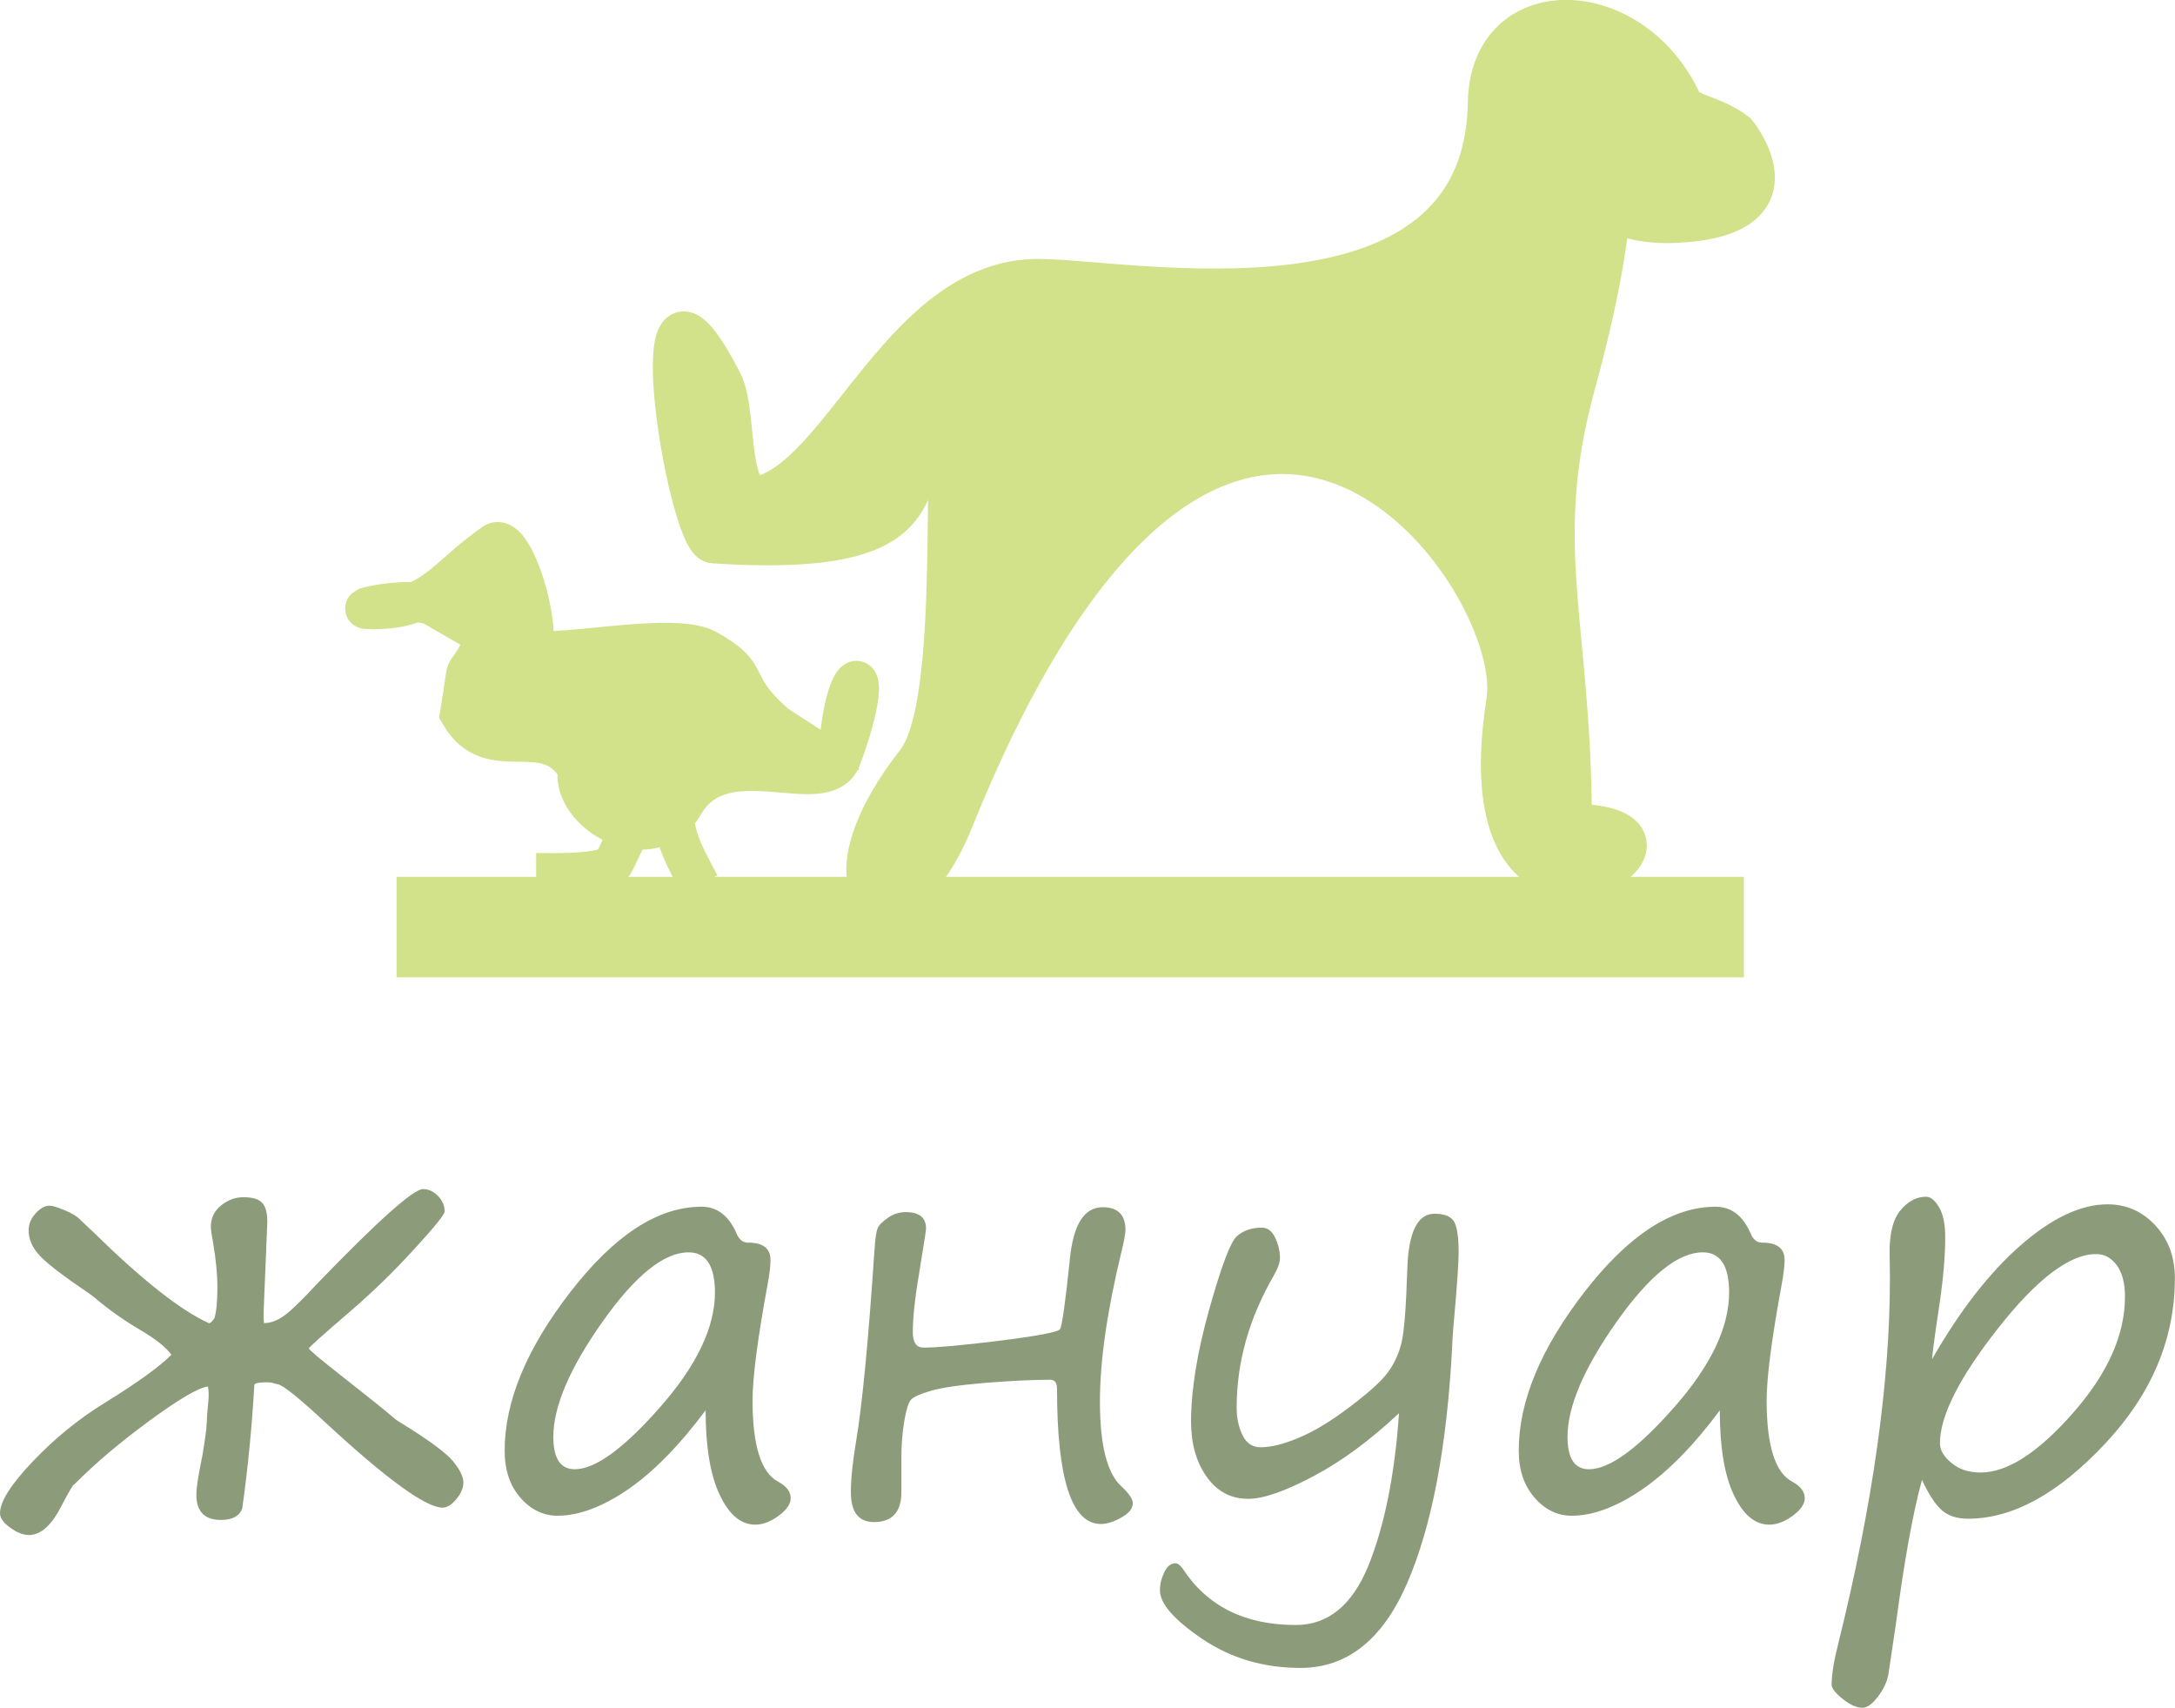
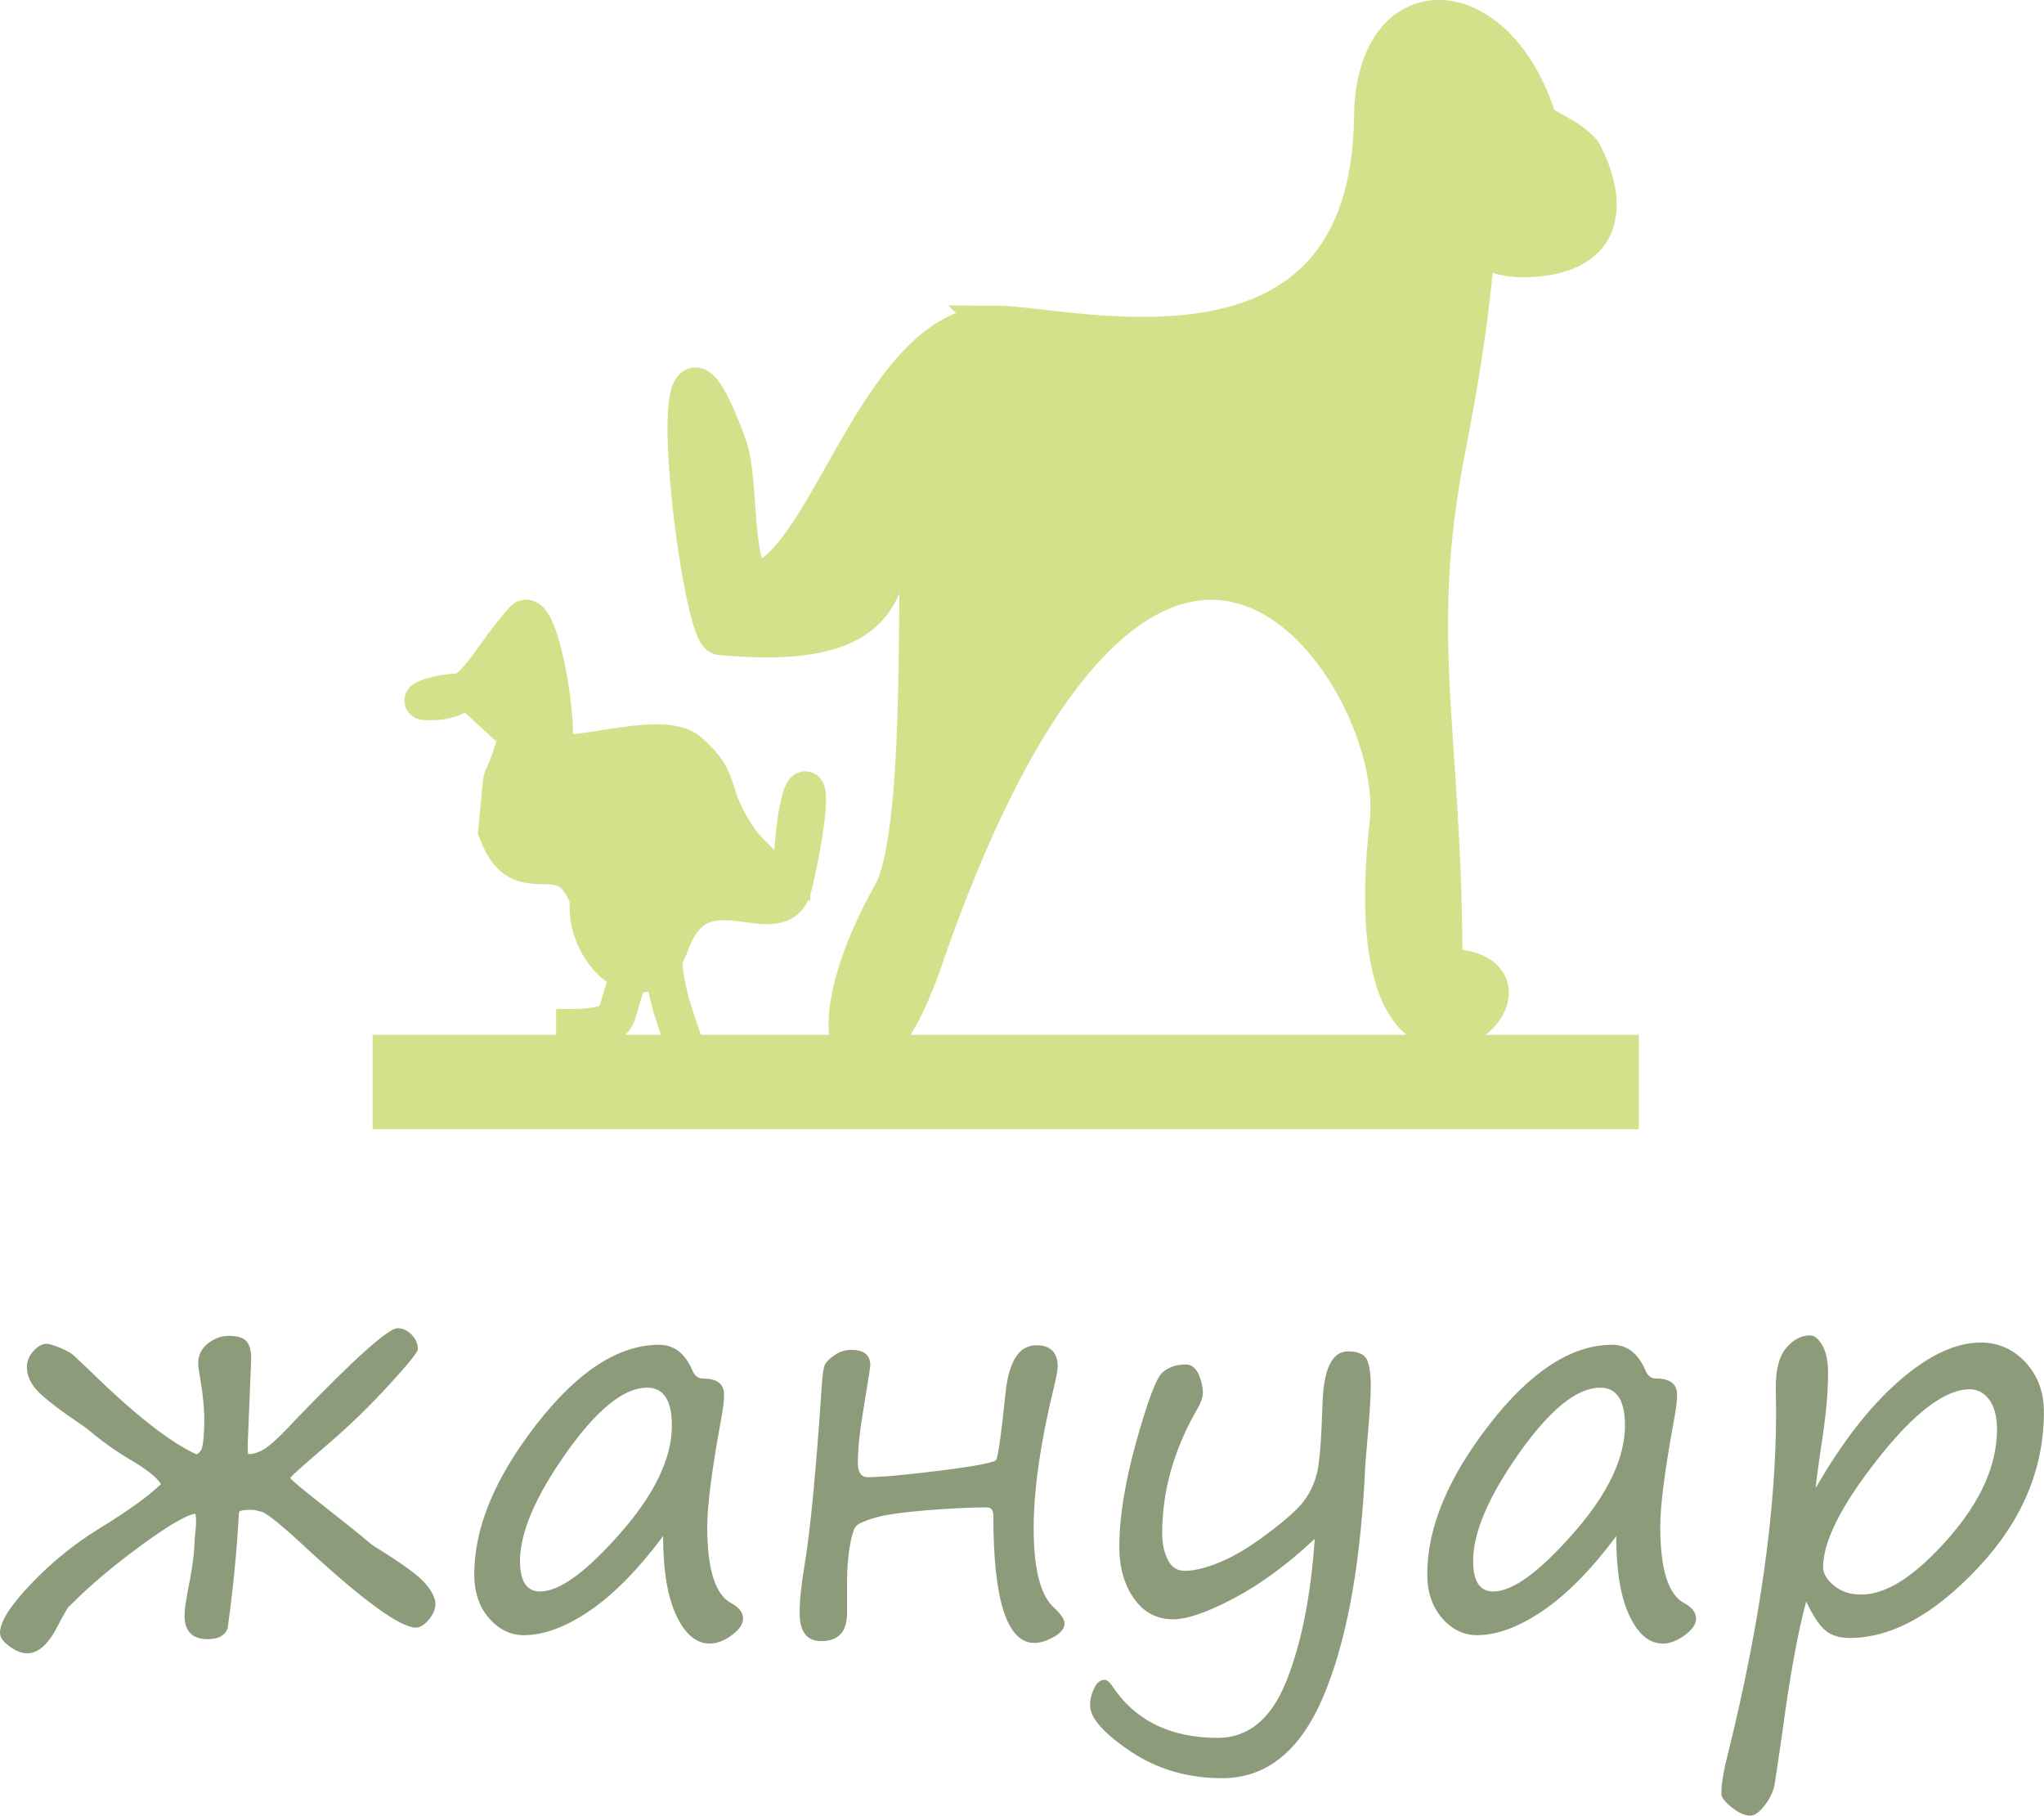
- <svg xmlns="http://www.w3.org/2000/svg" xml:space="preserve" width="10.821mm" height="8.496mm" version="1.1" style="shape-rendering:geometricPrecision; text-rendering:geometricPrecision; image-rendering:optimizeQuality; fill-rule:evenodd; clip-rule:evenodd" viewBox="0 0 226.53 177.86">
+ <svg xmlns="http://www.w3.org/2000/svg" xml:space="preserve" width="10.821mm" height="9.612mm" version="1.1" style="shape-rendering:geometricPrecision; text-rendering:geometricPrecision; image-rendering:optimizeQuality; fill-rule:evenodd; clip-rule:evenodd" viewBox="0 0 226.53 201.22">
  <defs>
    <style type="text/css">
   
    .str0 {stroke:#D2E28B;stroke-width:10.47;stroke-miterlimit:22.926}
    .str1 {stroke:#D2E28B;stroke-width:4.19;stroke-miterlimit:22.926}
    .fil0 {fill:none}
    .fil1 {fill:#D2E28B}
    .fil2 {fill:#8C9C7B;fill-rule:nonzero}
   
  </style>
  </defs>
  <g id="Layer_x0020_1">
-     <line class="fil0 str0" x1="41.3" y1="96.55" x2="181.63" y2="96.55" />
-     <path class="fil1 str1" d="M108.12 29.06c9.47,0 46.4,7.47 46.85,-18.33 0.2,-11.76 15.12,-11.3 20.24,0.02 0.48,1.07 3.46,1.35 5.64,3.07 0,0 6.74,8.2 -5.08,9.3 -12.59,1.18 -4.74,-8.54 -11.7,16.93 -4.63,16.93 -0.37,24.91 -0.37,45.76 17.71,0 -11.74,18.76 -6.8,-12.8 2.08,-13.33 -29.68,-56.71 -57.55,12.26 -5.92,14.66 -14.92,8.09 -3.92,-5.91 4.79,-6.1 2.46,-33.7 3.94,-38.26 -7.52,6.59 2.51,17.3 -25.1,15.47 -2.72,-0.18 -8.35,-35.03 0.97,-16.75 1.68,3.29 0.25,13.21 4.51,11.69 8.41,-3 14.71,-22.45 28.37,-22.45z" />
-     <path class="fil1 str1" d="M38.26 63.41c6.8,0.25 7.83,-3.07 13.19,-6.83 1.82,-1.28 4.61,7.25 4.06,10.83 0.77,1.48 14.39,-1.81 18.09,0.24 5,2.77 2.13,3.25 6.96,7.61 0.87,0.79 6.79,4.11 6.79,4.95 0,-11.36 4.56,-12.91 0.26,-1.3 -1.68,4.54 -12.28,-2.29 -16.41,4.84 -3.37,5.82 -11.85,0.84 -10.99,-3.66 -3.31,-5.61 -9.03,-0.09 -12.29,-5.73 1.17,-7.18 -0.11,-1.99 2.79,-8.03 -0.03,-0.04 -4.7,-2.71 -5.46,-3.17 -1.89,-1.15 -8.48,0.21 -7,0.26z" />
-     <path class="fil0 str1" d="M66.1 85.24c-0.07,0.21 -2.2,4.8 -2.32,4.87 -1.66,0.98 -6.17,0.82 -7.94,0.82" />
-     <path class="fil0 str1" d="M70.12 83.78c-0.06,3.56 1.36,5.67 2.74,8.34" />
-     <path class="fil2" d="M26.49 144.21c-0.25,4.38 -0.67,8.67 -1.26,12.88 -0.29,0.8 -1.03,1.2 -2.21,1.2 -1.72,0 -2.57,-0.88 -2.57,-2.63 0,-0.72 0.21,-2.06 0.62,-4.03 0.29,-1.71 0.44,-2.87 0.46,-3.49 0.02,-0.61 0.07,-1.29 0.15,-2.02 0.08,-0.73 0.07,-1.3 -0.03,-1.73 -0.99,0.13 -3.02,1.32 -6.07,3.56 -3.06,2.24 -5.68,4.45 -7.86,6.66l0 -0.03c-0.14,0.08 -0.57,0.81 -1.29,2.19 -1.04,2.06 -2.17,3.09 -3.42,3.09 -0.59,0 -1.24,-0.25 -1.94,-0.76 -0.71,-0.51 -1.07,-1 -1.07,-1.51 0,-1.21 1.14,-3.01 3.41,-5.39 2.26,-2.38 4.77,-4.43 7.52,-6.12 3.35,-2.06 5.65,-3.73 6.92,-4.99 -0.56,-0.8 -1.67,-1.66 -3.3,-2.62 -1.66,-0.98 -3.19,-2.06 -4.62,-3.27 -0.19,-0.16 -0.43,-0.34 -0.7,-0.53 -2.51,-1.7 -4.18,-2.96 -5,-3.81 -0.83,-0.85 -1.25,-1.76 -1.25,-2.73 0,-0.65 0.25,-1.24 0.73,-1.77 0.49,-0.53 0.97,-0.8 1.44,-0.8 0.29,0 0.82,0.15 1.57,0.47 0.76,0.31 1.31,0.64 1.63,0.99l1.43 1.35c5.05,4.95 9.04,8.1 11.98,9.43 0.15,0 0.35,-0.18 0.58,-0.55 0.2,-0.67 0.3,-1.72 0.3,-3.19 0,-1.36 -0.15,-2.89 -0.44,-4.59 -0.16,-0.87 -0.24,-1.45 -0.24,-1.72 0,-0.91 0.36,-1.65 1.07,-2.22 0.72,-0.57 1.48,-0.85 2.32,-0.85 0.96,0 1.61,0.2 1.96,0.59 0.36,0.39 0.53,1.05 0.53,1.98l-0.38 9.28 0 0.59c0,0.27 0.01,0.5 0.03,0.67 0.68,0 1.4,-0.26 2.14,-0.8 0.74,-0.54 1.84,-1.61 3.3,-3.2 6.41,-6.64 10.12,-9.96 11.13,-9.96 0.57,0 1.08,0.24 1.54,0.7 0.47,0.47 0.71,1.02 0.71,1.63 0,0.32 -1.07,1.64 -3.2,3.96 -2.13,2.33 -4.33,4.47 -6.59,6.41 -2.9,2.49 -4.35,3.79 -4.35,3.89 0,0.14 1.21,1.15 3.62,3.04 2.61,2.05 4.41,3.49 5.4,4.35 0.14,0.1 0.33,0.23 0.59,0.38 2.88,1.78 4.67,3.1 5.4,3.98 0.72,0.88 1.08,1.62 1.08,2.21 0,0.57 -0.24,1.15 -0.73,1.74 -0.49,0.59 -0.97,0.89 -1.43,0.89 -1.73,0 -5.75,-2.91 -12.06,-8.73 -2.8,-2.61 -4.5,-3.98 -5.08,-4.12 -0.26,-0.04 -0.45,-0.09 -0.59,-0.15 -0.2,-0.05 -0.55,-0.07 -1.06,-0.04 -0.5,0.03 -0.78,0.11 -0.82,0.25zm47 2.66c-2.72,3.66 -5.42,6.4 -8.08,8.24 -2.67,1.82 -5.12,2.74 -7.34,2.74 -1.49,0 -2.79,-0.63 -3.88,-1.89 -1.1,-1.27 -1.63,-2.89 -1.63,-4.89 0,-5.12 2.28,-10.63 6.86,-16.54 4.58,-5.91 9.12,-8.86 13.64,-8.86 1.63,0 2.85,0.93 3.66,2.8 0.25,0.62 0.65,0.94 1.2,0.94 1.55,0 2.33,0.6 2.33,1.8 0,0.61 -0.1,1.44 -0.29,2.48 -1.06,5.74 -1.58,9.8 -1.58,12.15 0,4.72 0.89,7.54 2.68,8.47 0.86,0.47 1.29,1.04 1.29,1.71 0,0.61 -0.42,1.22 -1.26,1.84 -0.84,0.61 -1.65,0.92 -2.42,0.92 -1.51,0 -2.74,-1.04 -3.71,-3.1 -0.98,-2.06 -1.47,-5.01 -1.47,-8.81zm-1.77 -16.45c-2.57,0 -5.56,2.41 -8.97,7.23 -3.41,4.83 -5.12,8.82 -5.12,12 0,2.23 0.75,3.36 2.23,3.36 2.14,0 5.11,-2.16 8.91,-6.49 3.8,-4.32 5.69,-8.3 5.69,-11.92 0,-2.78 -0.92,-4.18 -2.74,-4.18zm38.69 8.01c0.21,-0.41 0.56,-2.85 1.02,-7.33 0.36,-3.59 1.5,-5.38 3.42,-5.38 1.58,0 2.37,0.8 2.37,2.37 0,0.37 -0.14,1.12 -0.41,2.24 -1.51,6.21 -2.25,11.42 -2.25,15.63 0,4.56 0.75,7.5 2.25,8.84 0.78,0.73 1.17,1.3 1.17,1.75 0,0.55 -0.4,1.05 -1.19,1.49 -0.79,0.45 -1.51,0.67 -2.14,0.67 -3.04,0 -4.56,-4.7 -4.56,-14.08 0,-0.63 -0.24,-0.94 -0.71,-0.94 -1.83,0 -4.07,0.11 -6.71,0.32 -2.65,0.22 -4.55,0.49 -5.68,0.82 -1.15,0.34 -1.84,0.64 -2.1,0.93 -0.27,0.28 -0.5,1.03 -0.71,2.24 -0.2,1.21 -0.3,2.48 -0.3,3.79l0 3.59c0,2.09 -0.96,3.13 -2.86,3.13 -1.61,0 -2.4,-1.05 -2.4,-3.13 0,-1.36 0.18,-3.1 0.53,-5.19 0.65,-3.86 1.29,-10.5 1.92,-19.92 0.08,-1.24 0.19,-2.01 0.33,-2.34 0.13,-0.33 0.49,-0.7 1.07,-1.1 0.57,-0.4 1.2,-0.6 1.88,-0.6 1.4,0 2.1,0.58 2.1,1.72 0,0.18 -0.23,1.63 -0.68,4.39 -0.47,2.74 -0.7,4.88 -0.7,6.39 0,1.08 0.37,1.61 1.11,1.61 1.49,0 4.19,-0.25 8.13,-0.74 3.93,-0.5 5.96,-0.9 6.1,-1.19zm35.28 8.76c-2.96,2.78 -5.92,4.97 -8.88,6.54 -2.96,1.57 -5.22,2.36 -6.81,2.36 -1.8,0 -3.25,-0.77 -4.34,-2.32 -1.08,-1.54 -1.61,-3.45 -1.61,-5.7 0,-3.29 0.63,-7.19 1.88,-11.67 1.26,-4.49 2.21,-7.03 2.87,-7.64 0.67,-0.6 1.54,-0.91 2.63,-0.91 0.59,0 1.05,0.35 1.38,1.04 0.33,0.7 0.5,1.4 0.5,2.12 0,0.49 -0.23,1.12 -0.68,1.89 -2.55,4.43 -3.83,9 -3.83,13.7 0,1.1 0.21,2.05 0.62,2.88 0.41,0.83 1.03,1.24 1.87,1.24 1.08,0 2.39,-0.32 3.96,-0.98 1.57,-0.65 3.34,-1.71 5.3,-3.2 1.96,-1.47 3.29,-2.67 3.98,-3.59 0.68,-0.92 1.16,-1.96 1.44,-3.12 0.28,-1.17 0.48,-3.71 0.6,-7.59 0.11,-3.9 1.06,-5.84 2.83,-5.84 1.05,0 1.73,0.28 2.05,0.83 0.31,0.56 0.47,1.61 0.47,3.17 0,1.17 -0.18,3.7 -0.53,7.59 -0.08,0.88 -0.13,1.69 -0.15,2.42 -0.56,10.4 -2.12,18.54 -4.67,24.44 -2.55,5.9 -6.26,8.85 -11.13,8.85 -3.81,0 -7.21,-1 -10.18,-2.99 -2.96,-2.01 -4.45,-3.69 -4.45,-5.08 0,-0.64 0.15,-1.27 0.45,-1.89 0.3,-0.63 0.69,-0.94 1.16,-0.94 0.23,0 0.49,0.19 0.76,0.56 2.55,3.91 6.47,5.87 11.78,5.87 3.36,0 5.88,-2.06 7.56,-6.18 1.67,-4.12 2.74,-9.41 3.19,-15.87zm33.44 -0.32c-2.72,3.66 -5.42,6.4 -8.09,8.24 -2.67,1.82 -5.11,2.74 -7.34,2.74 -1.49,0 -2.79,-0.63 -3.88,-1.89 -1.1,-1.27 -1.64,-2.89 -1.64,-4.89 0,-5.12 2.28,-10.63 6.86,-16.54 4.58,-5.91 9.12,-8.86 13.64,-8.86 1.64,0 2.85,0.93 3.66,2.8 0.25,0.62 0.65,0.94 1.2,0.94 1.55,0 2.33,0.6 2.33,1.8 0,0.61 -0.1,1.44 -0.29,2.48 -1.06,5.74 -1.58,9.8 -1.58,12.15 0,4.72 0.89,7.54 2.68,8.47 0.86,0.47 1.29,1.04 1.29,1.71 0,0.61 -0.42,1.22 -1.26,1.84 -0.84,0.61 -1.65,0.92 -2.42,0.92 -1.51,0 -2.74,-1.04 -3.71,-3.1 -0.98,-2.06 -1.46,-5.01 -1.46,-8.81zm-1.78 -16.45c-2.57,0 -5.56,2.41 -8.97,7.23 -3.41,4.83 -5.12,8.82 -5.12,12 0,2.23 0.75,3.36 2.23,3.36 2.14,0 5.11,-2.16 8.91,-6.49 3.8,-4.32 5.69,-8.3 5.69,-11.92 0,-2.78 -0.92,-4.18 -2.74,-4.18zm22.83 23.69c-0.96,3.51 -1.84,8.42 -2.68,14.75l-0.82 5.51c-0.14,0.78 -0.5,1.55 -1.09,2.32 -0.58,0.77 -1.12,1.16 -1.61,1.16 -0.61,0 -1.29,-0.31 -2.06,-0.92 -0.77,-0.62 -1.15,-1.11 -1.15,-1.48 0,-1.08 0.24,-2.55 0.73,-4.45 3.56,-14.39 5.34,-27.03 5.34,-37.9l-0.03 -2.45c-0.04,-2.1 0.33,-3.64 1.11,-4.58 0.79,-0.96 1.67,-1.44 2.69,-1.44 0.47,0 0.92,0.37 1.35,1.1 0.43,0.73 0.64,1.76 0.64,3.11 0,1.88 -0.19,4.18 -0.58,6.86 -0.51,3.39 -0.77,5.35 -0.79,5.84 2.9,-5.05 5.97,-9.01 9.22,-11.85 3.25,-2.84 6.27,-4.27 9.06,-4.27 1.97,0 3.62,0.74 4.98,2.2 1.36,1.48 2.03,3.3 2.03,5.48 0,6.34 -2.43,12.11 -7.31,17.29 -4.87,5.19 -9.61,7.77 -14.22,7.77 -1.16,0 -2.06,-0.29 -2.73,-0.87 -0.68,-0.59 -1.38,-1.65 -2.09,-3.19zm18.13 -23.51c-2.74,0 -6.14,2.57 -10.19,7.71 -4.05,5.14 -6.07,9.14 -6.07,12 0,0.71 0.4,1.39 1.2,2.04 0.8,0.67 1.8,1 3.03,1 2.79,0 5.99,-2.07 9.61,-6.18 3.63,-4.12 5.43,-8.16 5.43,-12.13 0,-1.43 -0.29,-2.51 -0.86,-3.29 -0.58,-0.77 -1.3,-1.15 -2.15,-1.15z" />
+     <line class="fil0 str0" x1="41.3" y1="119.91" x2="181.63" y2="119.91" />
+     <path class="fil1 str1" d="M110.17 35.95c8.49,0 41.59,9.38 41.99,-23.01 0.18,-14.76 13.55,-14.18 18.15,0.03 0.43,1.34 3.1,1.7 5.05,3.86 0,0 6.05,10.3 -4.55,11.68 -11.28,1.48 -4.25,-10.72 -10.49,21.26 -4.15,21.25 -0.33,31.27 -0.33,57.44 15.88,0 -10.52,23.55 -6.1,-16.07 1.87,-16.73 -26.26,-58.03 -51.58,15.39 -6.24,18.1 -13.37,10.16 -3.51,-7.42 4.29,-7.65 2.2,-42.31 3.53,-48.03 -6.74,8.27 2.25,21.71 -22.5,19.42 -2.44,-0.23 -7.49,-43.97 0.87,-21.03 1.5,4.13 0.22,16.58 4.05,14.67 7.54,-3.77 13.19,-28.18 25.43,-28.18z" />
+     <path class="fil1 str1" d="M47.09 77.71c5.62,0.33 6.48,-4.04 10.91,-8.99 1.51,-1.68 3.81,9.53 3.36,14.24 0.64,1.95 11.91,-2.38 14.97,0.32 4.14,3.64 1.76,4.28 5.76,10.01 0.72,1.04 5.62,5.41 5.62,6.51 0,-14.94 3.77,-16.98 0.22,-1.71 -1.39,5.97 -10.16,-3.01 -13.58,6.36 -2.79,7.66 -9.81,1.1 -9.09,-4.81 -2.74,-7.37 -7.47,-0.12 -10.17,-7.54 0.97,-9.44 -0.09,-2.61 2.31,-10.56 -0.03,-0.06 -3.89,-3.57 -4.52,-4.18 -1.57,-1.52 -7.01,0.27 -5.79,0.35z" />
+     <path class="fil0 str1" d="M70.12 106.42c-0.06,0.27 -1.82,6.31 -1.92,6.41 -1.37,1.29 -5.1,1.07 -6.57,1.07" />
+     <path class="fil0 str1" d="M73.45 104.5c-0.05,4.68 1.12,7.46 2.27,10.97" />
+     <path class="fil2" d="M26.49 167.57c-0.25,4.38 -0.67,8.67 -1.26,12.88 -0.29,0.8 -1.03,1.2 -2.21,1.2 -1.72,0 -2.57,-0.88 -2.57,-2.63 0,-0.72 0.21,-2.06 0.62,-4.03 0.29,-1.71 0.44,-2.87 0.46,-3.49 0.02,-0.61 0.07,-1.29 0.15,-2.02 0.08,-0.73 0.07,-1.3 -0.03,-1.73 -0.99,0.13 -3.02,1.32 -6.07,3.56 -3.06,2.24 -5.68,4.45 -7.86,6.66l0 -0.03c-0.14,0.08 -0.57,0.81 -1.29,2.19 -1.04,2.06 -2.17,3.09 -3.42,3.09 -0.59,0 -1.24,-0.25 -1.94,-0.76 -0.71,-0.51 -1.07,-1 -1.07,-1.51 0,-1.21 1.14,-3.01 3.41,-5.39 2.26,-2.38 4.77,-4.43 7.52,-6.12 3.35,-2.06 5.65,-3.73 6.92,-4.99 -0.56,-0.8 -1.67,-1.66 -3.3,-2.62 -1.66,-0.98 -3.19,-2.06 -4.62,-3.27 -0.19,-0.16 -0.43,-0.34 -0.7,-0.53 -2.51,-1.7 -4.18,-2.96 -5,-3.81 -0.83,-0.85 -1.25,-1.76 -1.25,-2.73 0,-0.65 0.25,-1.24 0.73,-1.77 0.49,-0.53 0.97,-0.8 1.44,-0.8 0.29,0 0.82,0.15 1.57,0.47 0.76,0.31 1.31,0.64 1.63,0.99l1.43 1.35c5.05,4.95 9.04,8.1 11.98,9.43 0.15,0 0.35,-0.18 0.58,-0.55 0.2,-0.67 0.3,-1.72 0.3,-3.19 0,-1.36 -0.15,-2.89 -0.44,-4.59 -0.16,-0.87 -0.24,-1.45 -0.24,-1.72 0,-0.91 0.36,-1.65 1.07,-2.22 0.72,-0.57 1.48,-0.85 2.32,-0.85 0.96,0 1.61,0.2 1.96,0.59 0.36,0.39 0.53,1.05 0.53,1.98l-0.38 9.28 0 0.59c0,0.27 0.01,0.5 0.03,0.67 0.68,0 1.4,-0.26 2.14,-0.8 0.74,-0.54 1.84,-1.61 3.3,-3.2 6.41,-6.64 10.12,-9.96 11.13,-9.96 0.57,0 1.08,0.24 1.54,0.7 0.47,0.47 0.71,1.02 0.71,1.63 0,0.32 -1.07,1.64 -3.2,3.96 -2.13,2.33 -4.33,4.47 -6.59,6.41 -2.9,2.49 -4.35,3.79 -4.35,3.89 0,0.14 1.21,1.15 3.62,3.04 2.61,2.05 4.41,3.49 5.4,4.35 0.14,0.1 0.33,0.23 0.59,0.38 2.88,1.78 4.67,3.1 5.4,3.98 0.72,0.88 1.08,1.62 1.08,2.21 0,0.57 -0.24,1.15 -0.73,1.74 -0.49,0.59 -0.97,0.89 -1.43,0.89 -1.73,0 -5.75,-2.91 -12.06,-8.73 -2.8,-2.61 -4.5,-3.98 -5.08,-4.12 -0.26,-0.04 -0.45,-0.09 -0.59,-0.15 -0.2,-0.05 -0.55,-0.07 -1.06,-0.04 -0.5,0.03 -0.78,0.11 -0.82,0.25zm47 2.66c-2.72,3.66 -5.42,6.4 -8.08,8.24 -2.67,1.82 -5.12,2.74 -7.34,2.74 -1.49,0 -2.79,-0.63 -3.88,-1.89 -1.1,-1.27 -1.63,-2.89 -1.63,-4.89 0,-5.12 2.28,-10.63 6.86,-16.54 4.58,-5.91 9.12,-8.86 13.64,-8.86 1.63,0 2.85,0.93 3.66,2.8 0.25,0.62 0.65,0.94 1.2,0.94 1.55,0 2.33,0.6 2.33,1.8 0,0.61 -0.1,1.44 -0.29,2.48 -1.06,5.74 -1.58,9.8 -1.58,12.15 0,4.72 0.89,7.54 2.68,8.47 0.86,0.47 1.29,1.04 1.29,1.71 0,0.61 -0.42,1.22 -1.26,1.84 -0.84,0.61 -1.65,0.92 -2.42,0.92 -1.51,0 -2.74,-1.04 -3.71,-3.1 -0.98,-2.06 -1.47,-5.01 -1.47,-8.81zm-1.77 -16.45c-2.57,0 -5.56,2.41 -8.97,7.23 -3.41,4.83 -5.12,8.82 -5.12,12 0,2.23 0.75,3.36 2.23,3.36 2.14,0 5.11,-2.16 8.91,-6.49 3.8,-4.32 5.69,-8.3 5.69,-11.92 0,-2.78 -0.92,-4.18 -2.74,-4.18zm38.69 8.01c0.21,-0.41 0.56,-2.85 1.02,-7.33 0.36,-3.59 1.5,-5.38 3.42,-5.38 1.58,0 2.37,0.8 2.37,2.37 0,0.37 -0.14,1.12 -0.41,2.24 -1.51,6.21 -2.25,11.42 -2.25,15.63 0,4.56 0.75,7.5 2.25,8.84 0.78,0.73 1.17,1.3 1.17,1.75 0,0.55 -0.4,1.05 -1.19,1.49 -0.79,0.45 -1.51,0.67 -2.14,0.67 -3.04,0 -4.56,-4.7 -4.56,-14.08 0,-0.63 -0.24,-0.94 -0.71,-0.94 -1.83,0 -4.07,0.11 -6.71,0.32 -2.65,0.22 -4.55,0.49 -5.68,0.82 -1.15,0.34 -1.84,0.64 -2.1,0.93 -0.27,0.28 -0.5,1.03 -0.71,2.24 -0.2,1.21 -0.3,2.48 -0.3,3.79l0 3.59c0,2.09 -0.96,3.13 -2.86,3.13 -1.61,0 -2.4,-1.05 -2.4,-3.13 0,-1.36 0.18,-3.1 0.53,-5.19 0.65,-3.86 1.29,-10.5 1.92,-19.92 0.08,-1.24 0.19,-2.01 0.33,-2.34 0.13,-0.33 0.49,-0.7 1.07,-1.1 0.57,-0.4 1.2,-0.6 1.88,-0.6 1.4,0 2.1,0.58 2.1,1.72 0,0.18 -0.23,1.63 -0.68,4.39 -0.47,2.74 -0.7,4.88 -0.7,6.39 0,1.08 0.37,1.61 1.11,1.61 1.49,0 4.19,-0.25 8.13,-0.74 3.93,-0.5 5.96,-0.9 6.1,-1.19zm35.28 8.76c-2.96,2.78 -5.92,4.97 -8.88,6.54 -2.96,1.57 -5.22,2.36 -6.81,2.36 -1.8,0 -3.25,-0.77 -4.34,-2.32 -1.08,-1.54 -1.61,-3.45 -1.61,-5.7 0,-3.29 0.63,-7.19 1.88,-11.67 1.26,-4.49 2.21,-7.03 2.87,-7.64 0.67,-0.6 1.54,-0.91 2.63,-0.91 0.59,0 1.05,0.35 1.38,1.04 0.33,0.7 0.5,1.4 0.5,2.12 0,0.49 -0.23,1.12 -0.68,1.89 -2.55,4.43 -3.83,9 -3.83,13.7 0,1.1 0.21,2.05 0.62,2.88 0.41,0.83 1.03,1.24 1.87,1.24 1.08,0 2.39,-0.32 3.96,-0.98 1.57,-0.65 3.34,-1.71 5.3,-3.2 1.96,-1.47 3.29,-2.67 3.98,-3.59 0.68,-0.92 1.16,-1.96 1.44,-3.12 0.28,-1.17 0.48,-3.71 0.6,-7.59 0.11,-3.9 1.06,-5.84 2.83,-5.84 1.05,0 1.73,0.28 2.05,0.83 0.31,0.56 0.47,1.61 0.47,3.17 0,1.17 -0.18,3.7 -0.53,7.59 -0.08,0.88 -0.13,1.69 -0.15,2.42 -0.56,10.4 -2.12,18.54 -4.67,24.44 -2.55,5.9 -6.26,8.85 -11.13,8.85 -3.81,0 -7.21,-1 -10.18,-2.99 -2.96,-2.01 -4.45,-3.69 -4.45,-5.08 0,-0.64 0.15,-1.27 0.45,-1.89 0.3,-0.63 0.69,-0.94 1.16,-0.94 0.23,0 0.49,0.19 0.76,0.56 2.55,3.91 6.47,5.87 11.78,5.87 3.36,0 5.88,-2.06 7.56,-6.18 1.67,-4.12 2.74,-9.41 3.19,-15.87zm33.44 -0.32c-2.72,3.66 -5.42,6.4 -8.09,8.24 -2.67,1.82 -5.11,2.74 -7.34,2.74 -1.49,0 -2.79,-0.63 -3.88,-1.89 -1.1,-1.27 -1.64,-2.89 -1.64,-4.89 0,-5.12 2.28,-10.63 6.86,-16.54 4.58,-5.91 9.12,-8.86 13.64,-8.86 1.64,0 2.85,0.93 3.66,2.8 0.25,0.62 0.65,0.94 1.2,0.94 1.55,0 2.33,0.6 2.33,1.8 0,0.61 -0.1,1.44 -0.29,2.48 -1.06,5.74 -1.58,9.8 -1.58,12.15 0,4.72 0.89,7.54 2.68,8.47 0.86,0.47 1.29,1.04 1.29,1.71 0,0.61 -0.42,1.22 -1.26,1.84 -0.84,0.61 -1.65,0.92 -2.42,0.92 -1.51,0 -2.74,-1.04 -3.71,-3.1 -0.98,-2.06 -1.46,-5.01 -1.46,-8.81zm-1.78 -16.45c-2.57,0 -5.56,2.41 -8.97,7.23 -3.41,4.83 -5.12,8.82 -5.12,12 0,2.23 0.75,3.36 2.23,3.36 2.14,0 5.11,-2.16 8.91,-6.49 3.8,-4.32 5.69,-8.3 5.69,-11.92 0,-2.78 -0.92,-4.18 -2.74,-4.18zm22.83 23.69c-0.96,3.51 -1.84,8.42 -2.68,14.75l-0.82 5.51c-0.14,0.78 -0.5,1.55 -1.09,2.32 -0.58,0.77 -1.12,1.16 -1.61,1.16 -0.61,0 -1.29,-0.31 -2.06,-0.92 -0.77,-0.62 -1.15,-1.11 -1.15,-1.48 0,-1.08 0.24,-2.55 0.73,-4.45 3.56,-14.39 5.34,-27.03 5.34,-37.9l-0.03 -2.45c-0.04,-2.1 0.33,-3.64 1.11,-4.58 0.79,-0.96 1.67,-1.44 2.69,-1.44 0.47,0 0.92,0.37 1.35,1.1 0.43,0.73 0.64,1.76 0.64,3.11 0,1.88 -0.19,4.18 -0.58,6.86 -0.51,3.39 -0.77,5.35 -0.79,5.84 2.9,-5.05 5.97,-9.01 9.22,-11.85 3.25,-2.84 6.27,-4.27 9.06,-4.27 1.97,0 3.62,0.74 4.98,2.2 1.36,1.48 2.03,3.3 2.03,5.48 0,6.34 -2.43,12.11 -7.31,17.29 -4.87,5.19 -9.61,7.77 -14.22,7.77 -1.16,0 -2.06,-0.29 -2.73,-0.87 -0.68,-0.59 -1.38,-1.65 -2.09,-3.19zm18.13 -23.51c-2.74,0 -6.14,2.57 -10.19,7.71 -4.05,5.14 -6.07,9.14 -6.07,12 0,0.71 0.4,1.39 1.2,2.04 0.8,0.67 1.8,1 3.03,1 2.79,0 5.99,-2.07 9.61,-6.18 3.63,-4.12 5.43,-8.16 5.43,-12.13 0,-1.43 -0.29,-2.51 -0.86,-3.29 -0.58,-0.77 -1.3,-1.15 -2.15,-1.15z" />
  </g>
</svg>
